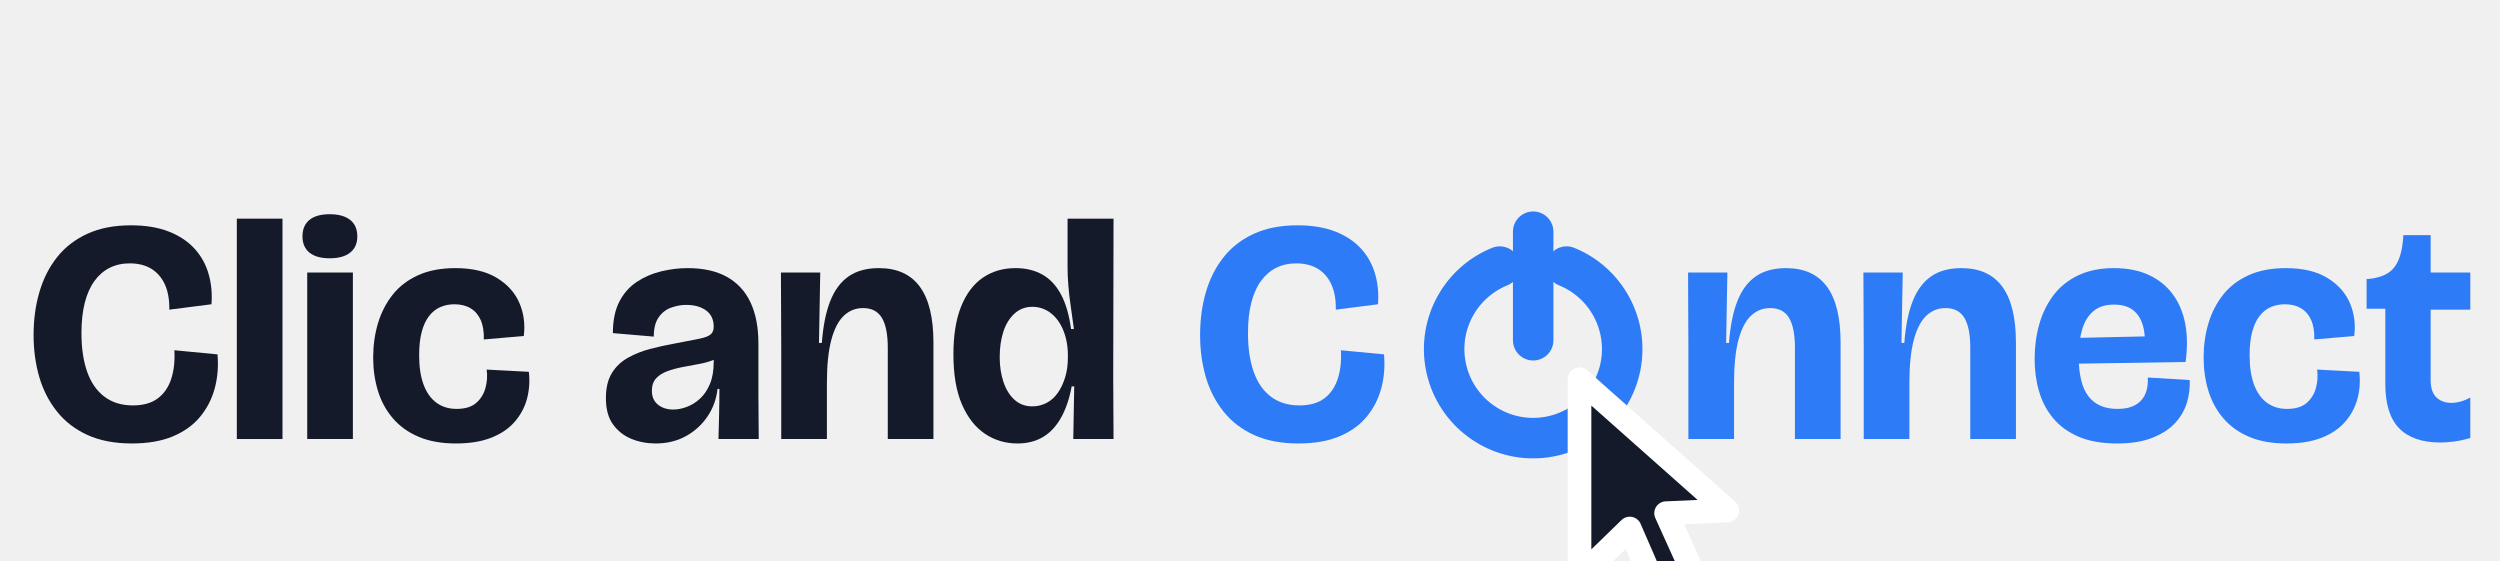
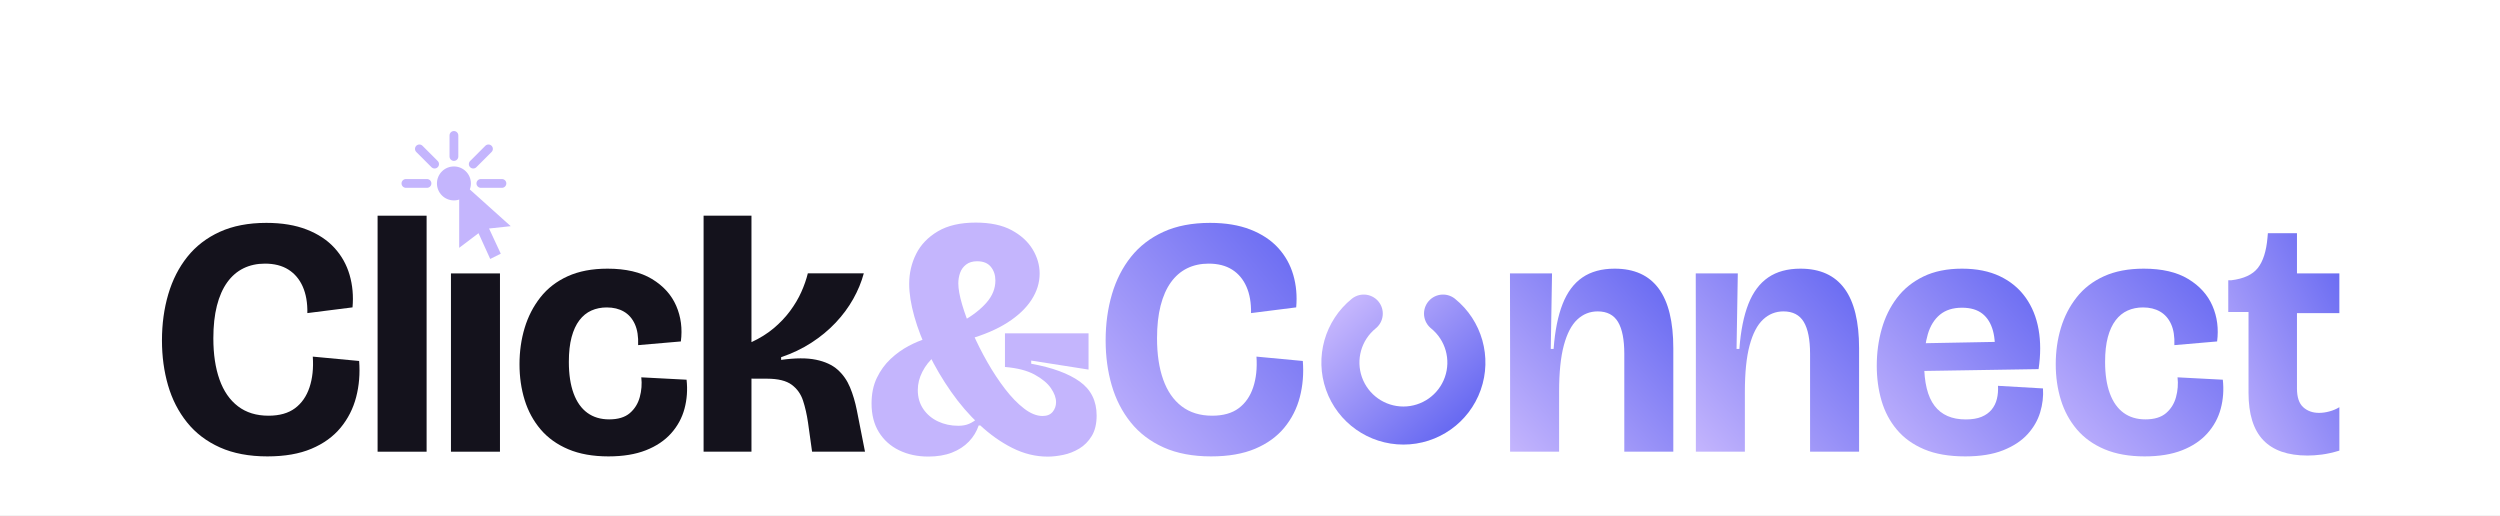
- <svg xmlns="http://www.w3.org/2000/svg" viewBox="0 0 1025 230" width="1025" height="230" role="img" aria-label="Clic and Connect">
-   <path transform="translate(10.00 180.00) scale(0.13 -0.13)" d="M339 -14Q258 -14 199.5 12.5Q141 39 103.0 86.5Q65 134 47.0 195.5Q29 257 29 328Q29 401 47.5 464.0Q66 527 103.5 574.0Q141 621 199.0 647.5Q257 674 336 674Q405 674 455.0 654.5Q505 635 536.5 600.5Q568 566 581.0 520.5Q594 475 590 425L457 408Q458 454 443.5 486.5Q429 519 401.0 536.5Q373 554 332 554Q297 554 269.0 540.0Q241 526 221.0 498.5Q201 471 190.5 430.0Q180 389 180 334Q180 263 198.0 212.0Q216 161 252.5 133.5Q289 106 342 106Q391 106 420.5 128.0Q450 150 463.0 189.5Q476 229 473 280L609 267Q614 211 600.5 160.5Q587 110 554.5 70.5Q522 31 468.5 8.5Q415 -14 339 -14Z" fill="#151A2B" />
-   <path transform="translate(92.03 180.00) scale(0.13 -0.13)" d="M39 0V695H183V0Z" fill="#151A2B" />
-   <path transform="translate(120.89 180.00) scale(0.13 -0.13)" d="M39 0V525H183V0ZM110 570Q68 570 46.0 588.0Q24 606 24 639Q24 673 46.0 691.0Q68 709 110 709Q152 709 174.5 691.0Q197 673 197 639Q197 606 174.5 588.0Q152 570 110 570Z" fill="#151A2B" />
-   <path transform="translate(149.75 180.00) scale(0.13 -0.13)" d="M286 -14Q218 -14 168.5 7.0Q119 28 87.0 65.5Q55 103 40.0 152.0Q25 201 25 257Q25 314 40.0 364.5Q55 415 86.0 454.5Q117 494 166.5 516.5Q216 539 284 539Q364 539 414.5 508.5Q465 478 486.0 429.5Q507 381 500 325L374 314Q375 351 364.0 375.5Q353 400 332.0 412.5Q311 425 281 425Q257 425 236.5 416.0Q216 407 201.0 387.5Q186 368 178.0 337.5Q170 307 170 264Q170 209 184.0 171.5Q198 134 224.5 114.5Q251 95 288 95Q328 95 349.5 113.5Q371 132 379.0 160.5Q387 189 383 219L516 212Q521 167 510.0 126.5Q499 86 471.0 54.0Q443 22 397.0 4.0Q351 -14 286 -14Z" fill="#151A2B" />
-   <path transform="translate(245.95 180.00) scale(0.13 -0.13)" d="M176 -14Q135 -14 99.5 0.5Q64 15 41.5 46.0Q19 77 19 129Q19 177 37.5 207.5Q56 238 88.0 256.0Q120 274 158.0 284.0Q196 294 235 301Q288 311 314.5 316.5Q341 322 350.0 330.5Q359 339 359 354Q359 388 335.0 405.5Q311 423 272 423Q249 423 225.0 414.5Q201 406 185.5 384.0Q170 362 170 323L41 334Q41 394 61.5 433.5Q82 473 117.0 496.0Q152 519 194.0 529.0Q236 539 277 539Q351 539 400.5 511.5Q450 484 475.0 431.0Q500 378 500 301V206Q500 172 500.0 137.5Q500 103 500.5 68.5Q501 34 501 0H374Q375 38 376.0 77.0Q377 116 377 158H371Q366 111 340.0 72.0Q314 33 272.0 9.5Q230 -14 176 -14ZM232 93Q252 93 274.5 101.5Q297 110 316.0 127.5Q335 145 347.0 173.5Q359 202 359 243L360 266L386 271Q378 257 357.5 249.0Q337 241 312.0 236.5Q287 232 261.0 227.0Q235 222 213.0 214.0Q191 206 177.5 191.5Q164 177 164 152Q164 124 183.0 108.5Q202 93 232 93Z" fill="#151A2B" />
-   <path transform="translate(315.24 180.00) scale(0.13 -0.13)" d="M39 0V285L38 525H162L158 303H167Q173 383 193.5 435.0Q214 487 251.5 513.0Q289 539 347 539Q433 539 476.0 480.5Q519 422 519 304V0H375V288Q375 351 356.5 382.0Q338 413 297 413Q262 413 236.5 389.0Q211 365 197.0 313.0Q183 261 183 176V0Z" fill="#151A2B" />
-   <path transform="translate(387.65 180.00) scale(0.13 -0.13)" d="M227 -14Q170 -14 124.5 16.5Q79 47 52.0 109.0Q25 171 25 267Q25 358 49.5 418.5Q74 479 118.0 509.0Q162 539 221 539Q269 539 305.0 519.0Q341 499 364.0 456.5Q387 414 396 347H405Q400 385 395.0 419.0Q390 453 387.5 484.0Q385 515 385 541V695H530L529 196L530 0H403L406 166H398Q387 107 364.0 66.5Q341 26 307.0 6.0Q273 -14 227 -14ZM274 103Q298 103 319.0 114.0Q340 125 354.5 146.0Q369 167 377.5 195.0Q386 223 386 257V264Q386 291 380.5 314.5Q375 338 365.0 357.0Q355 376 341.0 389.5Q327 403 310.0 410.0Q293 417 274 417Q241 417 217.5 395.5Q194 374 182.5 338.5Q171 303 171 258Q171 215 183.0 179.5Q195 144 218.0 123.5Q241 103 274 103Z" fill="#151A2B" />
-   <path transform="translate(488.27 180.00) scale(0.13 -0.13)" d="M339 -14Q258 -14 199.5 12.5Q141 39 103.0 86.5Q65 134 47.0 195.5Q29 257 29 328Q29 401 47.5 464.0Q66 527 103.5 574.0Q141 621 199.0 647.5Q257 674 336 674Q405 674 455.0 654.5Q505 635 536.5 600.5Q568 566 581.0 520.5Q594 475 590 425L457 408Q458 454 443.5 486.5Q429 519 401.0 536.5Q373 554 332 554Q297 554 269.0 540.0Q241 526 221.0 498.5Q201 471 190.5 430.0Q180 389 180 334Q180 263 198.0 212.0Q216 161 252.5 133.5Q289 106 342 106Q391 106 420.5 128.0Q450 150 463.0 189.5Q476 229 473 280L609 267Q614 211 600.5 160.5Q587 110 554.5 70.5Q522 31 468.5 8.5Q415 -14 339 -14Z" fill="#2D7BF6" />
-   <path d="M 614.9 109.3 A 36.5 36.5 0 1 0 642.3 109.3" fill="none" stroke="#2D7BF6" stroke-width="16.6" stroke-linecap="round" />
-   <path d="M 628.6 95.0 V 139.5" fill="none" stroke="#2D7BF6" stroke-width="16.6" stroke-linecap="round" />
-   <g transform="translate(647.6 155.5)">
-     <path d="M 0 0 L 0 81.2 L 20.6 61.2 L 34.3 92.7 L 49.2 85.2 L 35.5 54.9 L 60.6 53.8 Z" fill="#151A2B" stroke="#FFFFFF" stroke-width="9.7" stroke-linejoin="round" />
+ <svg xmlns="http://www.w3.org/2000/svg" viewBox="0 -8.0 427 88.0" width="427" height="88" role="img" aria-label="Click&amp;Connect">
+   <defs>
+     <linearGradient id="g" x1="0" y1="0" x2="1" y2="1">
+       <stop offset="0" stop-color="#C4B5FD" />
+       <stop offset="1" stop-color="#6366F1" />
+     </linearGradient>
+   </defs>
+   <rect x="0" y="-8.0" width="427" height="88.0" fill="#FFFFFF" />
+   <path transform="translate(26.00 69.15) scale(0.058 -0.058)" d="M339.33 -13.83Q258.33 -13.83 199.42 12.58Q140.5 39 102.5 86.33Q64.5 133.67 46.58 195.42Q28.67 257.17 28.67 327.67Q28.67 400.5 47.25 463.67Q65.83 526.83 103.42 573.92Q141 621 198.92 647.42Q256.83 673.83 336.17 673.83Q404.67 673.83 455 654.17Q505.33 634.5 536.75 600.08Q568.17 565.67 581.25 520.5Q594.33 475.33 589.83 425L456.83 408.17Q457.67 453.5 443.33 486Q429 518.5 401.17 536.17Q373.33 553.83 332 553.83Q296.83 553.83 268.75 540.08Q240.67 526.33 220.83 498.75Q201 471.17 190.5 430Q180 388.83 180 334Q180 263.5 198.16 212.42Q216.33 161.33 252.58 133.67Q288.83 106 342.33 106Q391 106 420.5 128Q450 150 463.17 189.5Q476.33 229 472.83 280L609.33 267.17Q613.67 211.17 600.5 160.67Q587.33 110.17 554.75 70.67Q522.17 31.17 468.83 8.67Q415.5 -13.83 339.33 -13.83Z" fill="#14121C" />
+   <path transform="translate(62.25 69.15) scale(0.058 -0.058)" d="M38.67 0V695H183V0Z" fill="#14121C" />
+   <path transform="translate(74.78 69.15) scale(0.058 -0.058)" d="M38.67 0V525H183V0Z" fill="#14121C" />
+   <path transform="translate(87.31 69.15) scale(0.058 -0.058)" d="M286.33 -13.83Q218 -13.83 168.25 7.17Q118.5 28.17 86.67 65.67Q54.83 103.17 39.67 152.25Q24.5 201.33 24.5 257.5Q24.5 314.17 39.67 364.5Q54.83 414.83 86.08 454.58Q117.33 494.33 166.5 516.67Q215.67 539 283.67 539Q364.5 539 414.75 508.5Q465 478 486 429.5Q507 381 499.67 324.67L373.83 313.83Q375.33 351.17 364.17 375.75Q353 400.33 331.83 412.58Q310.67 424.83 281.5 424.83Q256.67 424.83 236.17 415.67Q215.67 406.5 200.83 387Q186 367.5 177.92 337.42Q169.83 307.33 169.83 264.5Q169.83 209.5 183.83 171.58Q197.83 133.67 224.33 114.42Q250.83 95.17 288.5 95.17Q327.83 95.17 349.33 113.58Q370.83 132 378.67 160.75Q386.5 189.5 383.17 219L516.5 212Q521.33 167.5 510.42 126.75Q499.5 86 471.08 54.17Q442.67 22.33 396.75 4.25Q350.83 -13.83 286.33 -13.83Z" fill="#14121C" />
+   <path transform="translate(117.93 69.15) scale(0.058 -0.058)" d="M38.67 0V695H179.66V322.67Q216.33 339.5 244.5 363Q272.67 386.5 293.17 414.08Q313.67 441.67 326.42 470.17Q339.17 498.67 345.67 525.33H510.5Q500.16 486.83 479.25 449.67Q458.33 412.5 427.33 379.67Q396.33 346.83 355.91 320.75Q315.5 294.67 267 278.33V270.33Q329.5 279.17 369.66 270.83Q409.83 262.5 433.41 241.5Q457 220.5 469.83 189.67Q482.66 158.83 490 121.83L514 0H358.17L346.17 86Q341 121.33 331.5 150.42Q322 179.5 298.17 197.17Q274.33 214.83 226 215L179.66 215.17V0Z" fill="#14121C" />
+   <path transform="translate(148.03 69.15) scale(0.058 -0.058)" d="M533.33 -14.5Q479.5 -14.5 428.58 11.17Q377.67 36.83 331.92 79.83Q286.17 122.83 248.5 176.67Q210.83 230.5 183 287.83Q155.17 345.17 140.17 398.58Q125.17 452 125.17 494.17Q125.17 541.5 145.58 582.33Q166 623.17 209.5 648.92Q253 674.67 321.17 674.67Q385.17 674.67 426.5 652.5Q467.83 630.33 488.58 596.08Q509.33 561.83 509.33 524.67Q509.33 484.17 485.33 447.17Q461.33 410.17 414.75 380.33Q368.17 350.5 299.5 331L281.17 383.33Q327 409.33 353 439.17Q379 469 379 504Q379 528 365.67 544.42Q352.33 560.83 325.17 560.83Q305.33 560.83 292.75 551.08Q280.17 541.33 275 526.5Q269.83 511.67 269.83 495.67Q269.83 471.67 280.92 433.75Q292 395.83 311.17 351.75Q330.33 307.67 355.17 264.08Q380 220.5 407.58 184.67Q435.17 148.83 463.58 127Q492 105.17 517.83 105.17Q537.83 105.17 547.75 117.42Q557.67 129.67 557.67 145.83Q557.67 165.17 542.58 187.08Q527.5 209 494.58 227Q461.67 245 407.17 249.5V348.5H653.33V241.83L484.5 268.33V259Q577.67 242.17 627.42 206.58Q677.17 171 677.17 106.5Q677.17 70 662.75 46.25Q648.33 22.5 625.92 9.08Q603.5 -4.33 578.58 -9.42Q553.67 -14.5 533.33 -14.5ZM181.5 -14.33Q133.67 -14.33 95.67 4.08Q57.67 22.5 36 57.42Q14.33 92.33 14.33 142Q14.33 185 30 217.5Q45.67 250 70.42 273.17Q95.17 296.33 123.17 311.17Q151.17 326 176 333.33L200.33 281.33Q177.5 261.83 164 235.42Q150.5 209 150.5 181.5Q150.5 149.33 166.75 125.58Q183 101.83 210.16 89.08Q237.33 76.33 269.5 76.33Q288.67 76.33 302 82.33Q315.33 88.33 327 98.33L337.83 77.33H329.83Q320.83 50.5 300.92 29.75Q281 9 251.08 -2.67Q221.17 -14.33 181.5 -14.33Z" fill="#C4B5FD" />
+   <path transform="translate(187.18 69.15) scale(0.058 -0.058)" d="M339.33 -13.83Q258.33 -13.83 199.42 12.58Q140.5 39 102.5 86.33Q64.5 133.67 46.58 195.42Q28.67 257.17 28.67 327.67Q28.67 400.5 47.25 463.67Q65.83 526.83 103.42 573.92Q141 621 198.92 647.42Q256.83 673.83 336.17 673.83Q404.67 673.83 455 654.17Q505.33 634.5 536.75 600.08Q568.17 565.67 581.25 520.5Q594.33 475.33 589.83 425L456.83 408.17Q457.67 453.5 443.33 486Q429 518.5 401.17 536.17Q373.33 553.83 332 553.83Q296.83 553.83 268.75 540.08Q240.67 526.33 220.83 498.75Q201 471.17 190.5 430Q180 388.83 180 334Q180 263.5 198.16 212.42Q216.33 161.33 252.58 133.67Q288.83 106 342.33 106Q391 106 420.5 128Q450 150 463.17 189.5Q476.33 229 472.83 280L609.33 267.17Q613.67 211.17 600.5 160.67Q587.33 110.17 554.75 70.67Q522.17 31.17 468.83 8.67Q415.5 -13.83 339.33 -13.83Z" fill="url(#g)" />
+   <path transform="translate(255.68 69.15) scale(0.058 -0.058)" d="M38.67 0V285.5L38.33 525H162.17L158.5 302.67H166.83Q172.83 383 193.42 435.17Q214 487.33 251.75 513.17Q289.5 539 346.67 539Q433.17 539 476.25 480.5Q519.33 422 519.33 304.5V0H375V288Q375 351.33 356.42 382.25Q337.83 413.17 296.67 413.17Q262.17 413.17 236.58 389.25Q211 365.33 197 313.42Q183 261.5 183 176.33V0Z" fill="url(#g)" />
+   <path transform="translate(287.41 69.15) scale(0.058 -0.058)" d="M38.67 0V285.5L38.33 525H162.17L158.5 302.67H166.83Q172.83 383 193.42 435.17Q214 487.33 251.75 513.17Q289.5 539 346.67 539Q433.17 539 476.25 480.5Q519.33 422 519.33 304.5V0H375V288Q375 351.33 356.42 382.25Q337.83 413.17 296.67 413.17Q262.17 413.17 236.58 389.25Q211 365.33 197 313.42Q183 261.5 183 176.33V0Z" fill="url(#g)" />
+   <path transform="translate(319.13 69.15) scale(0.058 -0.058)" d="M285 -13.83Q213.5 -13.83 164.08 7.08Q114.67 28 83.67 64.92Q52.67 101.83 38.58 150Q24.5 198.17 24.5 252.83Q24.5 309.83 39.08 361.42Q53.67 413 84 452.92Q114.33 492.83 161.92 515.92Q209.5 539 275.5 539Q340.17 539 387.08 516.67Q434 494.33 462.75 454.08Q491.5 413.83 501 360.17Q510.5 306.5 501 243.17L114.33 237V318.5L391.33 323.67L370.67 276.5Q375.67 323.33 366.67 356.17Q357.67 389 335.42 406.5Q313.17 424 275.5 424Q235.5 424 210.67 403.58Q185.83 383.17 174.92 346.25Q164 309.33 164 259.67Q164 175.5 194.58 135.25Q225.17 95 286.5 95Q314.33 95 332.83 102.58Q351.33 110.17 362.58 123.75Q373.83 137.33 378.25 155.33Q382.67 173.33 381.5 194L514 186.33Q516.33 151 505.67 115.75Q495 80.5 468.42 51.33Q441.83 22.17 396.67 4.17Q351.5 -13.83 285 -13.83Z" fill="url(#g)" />
+   <path transform="translate(349.70 69.15) scale(0.058 -0.058)" d="M286.33 -13.83Q218 -13.83 168.25 7.17Q118.5 28.17 86.67 65.67Q54.83 103.17 39.67 152.25Q24.5 201.33 24.5 257.5Q24.5 314.17 39.67 364.5Q54.83 414.83 86.08 454.58Q117.33 494.33 166.5 516.67Q215.67 539 283.67 539Q364.5 539 414.75 508.5Q465 478 486 429.5Q507 381 499.67 324.67L373.83 313.83Q375.33 351.17 364.17 375.75Q353 400.33 331.83 412.58Q310.67 424.83 281.5 424.83Q256.67 424.83 236.17 415.67Q215.67 406.5 200.83 387Q186 367.5 177.92 337.42Q169.83 307.33 169.83 264.5Q169.83 209.5 183.83 171.58Q197.83 133.67 224.33 114.42Q250.83 95.17 288.5 95.17Q327.83 95.17 349.33 113.58Q370.83 132 378.67 160.75Q386.5 189.5 383.17 219L516.5 212Q521.33 167.5 510.42 126.75Q499.5 86 471.08 54.17Q442.67 22.33 396.75 4.25Q350.83 -13.83 286.33 -13.83Z" fill="url(#g)" />
+   <path transform="translate(380.21 69.15) scale(0.058 -0.058)" d="M240 -11.33Q152.83 -11.33 109.5 34.08Q66.17 79.5 66.17 173.5V411.33H6.5V504.83H15.33Q70.33 511.5 93.58 541Q116.83 570.5 122 630L123.17 643.5H208.83V525H333.67V408H208.83V186Q208.83 147.67 227.25 131Q245.66 114.33 273.83 114.33Q288.67 114.33 304.58 118.67Q320.5 123 333.67 131V3.17Q305 -5.5 281.92 -8.42Q258.83 -11.33 240 -11.33Z" fill="url(#g)" />
+   <g fill="none" stroke="url(#g)" stroke-width="6.50" stroke-linecap="round">
+     <path d="M 232.93 45.56 A 10.76 10.76 0 1 0 246.47 45.56" />
+     <path d="M 239.70 55.50 L 239.70 41.50" />
  </g>
-   <path transform="translate(687.17 180.00) scale(0.13 -0.13)" d="M39 0V285L38 525H162L158 303H167Q173 383 193.5 435.0Q214 487 251.5 513.0Q289 539 347 539Q433 539 476.0 480.5Q519 422 519 304V0H375V288Q375 351 356.5 382.0Q338 413 297 413Q262 413 236.5 389.0Q211 365 197.0 313.0Q183 261 183 176V0Z" fill="#2D7BF6" />
-   <path transform="translate(759.06 180.00) scale(0.13 -0.13)" d="M39 0V285L38 525H162L158 303H167Q173 383 193.5 435.0Q214 487 251.5 513.0Q289 539 347 539Q433 539 476.0 480.5Q519 422 519 304V0H375V288Q375 351 356.5 382.0Q338 413 297 413Q262 413 236.5 389.0Q211 365 197.0 313.0Q183 261 183 176V0Z" fill="#2D7BF6" />
-   <path transform="translate(830.95 180.00) scale(0.13 -0.13)" d="M285 -14Q214 -14 164.5 7.0Q115 28 84.0 65.0Q53 102 39.0 150.0Q25 198 25 253Q25 310 39.5 361.5Q54 413 84.0 453.0Q114 493 162.0 516.0Q210 539 275 539Q340 539 387.0 516.5Q434 494 462.5 454.0Q491 414 500.5 360.5Q510 307 501 243L114 237V318L391 324L371 277Q376 323 367.0 356.0Q358 389 335.5 406.5Q313 424 275 424Q235 424 210.5 403.5Q186 383 175.0 346.0Q164 309 164 260Q164 175 194.5 135.0Q225 95 286 95Q314 95 332.5 102.5Q351 110 362.5 123.5Q374 137 378.5 155.0Q383 173 382 194L514 186Q516 151 505.5 115.5Q495 80 468.5 51.0Q442 22 396.5 4.0Q351 -14 285 -14Z" fill="#2D7BF6" />
-   <path transform="translate(900.24 180.00) scale(0.13 -0.13)" d="M286 -14Q218 -14 168.5 7.0Q119 28 87.0 65.5Q55 103 40.0 152.0Q25 201 25 257Q25 314 40.0 364.5Q55 415 86.0 454.5Q117 494 166.5 516.5Q216 539 284 539Q364 539 414.5 508.5Q465 478 486.0 429.5Q507 381 500 325L374 314Q375 351 364.0 375.5Q353 400 332.0 412.5Q311 425 281 425Q257 425 236.5 416.0Q216 407 201.0 387.5Q186 368 178.0 337.5Q170 307 170 264Q170 209 184.0 171.5Q198 134 224.5 114.5Q251 95 288 95Q328 95 349.5 113.5Q371 132 379.0 160.5Q387 189 383 219L516 212Q521 167 510.0 126.5Q499 86 471.0 54.0Q443 22 397.0 4.0Q351 -14 286 -14Z" fill="#2D7BF6" />
-   <path transform="translate(969.40 180.00) scale(0.13 -0.13)" d="M240 -11Q153 -11 109.5 34.0Q66 79 66 173V411H7V505H15Q70 511 93.5 540.5Q117 570 122 630L123 643H209V525H334V408H209V186Q209 148 227.5 131.0Q246 114 274 114Q289 114 304.5 118.5Q320 123 334 131V3Q305 -5 282.0 -8.0Q259 -11 240 -11Z" fill="#2D7BF6" />
+   <g stroke="#C4B5FD" stroke-width="1.50" stroke-linecap="round">
+     <line x1="77.53" y1="18.73" x2="77.53" y2="15.13" />
+     <line x1="80.83" y1="20.03" x2="83.43" y2="17.43" />
+     <line x1="82.13" y1="23.33" x2="85.73" y2="23.33" />
+     <line x1="74.23" y1="20.03" x2="71.63" y2="17.43" />
+     <line x1="72.93" y1="23.33" x2="69.33" y2="23.33" />
+   </g>
+   <circle cx="77.53" cy="23.33" r="2.90" fill="#C4B5FD" />
+   <polygon points="78.43,22.73 78.43,34.33 81.73,31.83 83.73,36.23 85.53,35.33 83.53,31.03 87.23,30.63" fill="#C4B5FD" />
</svg>
